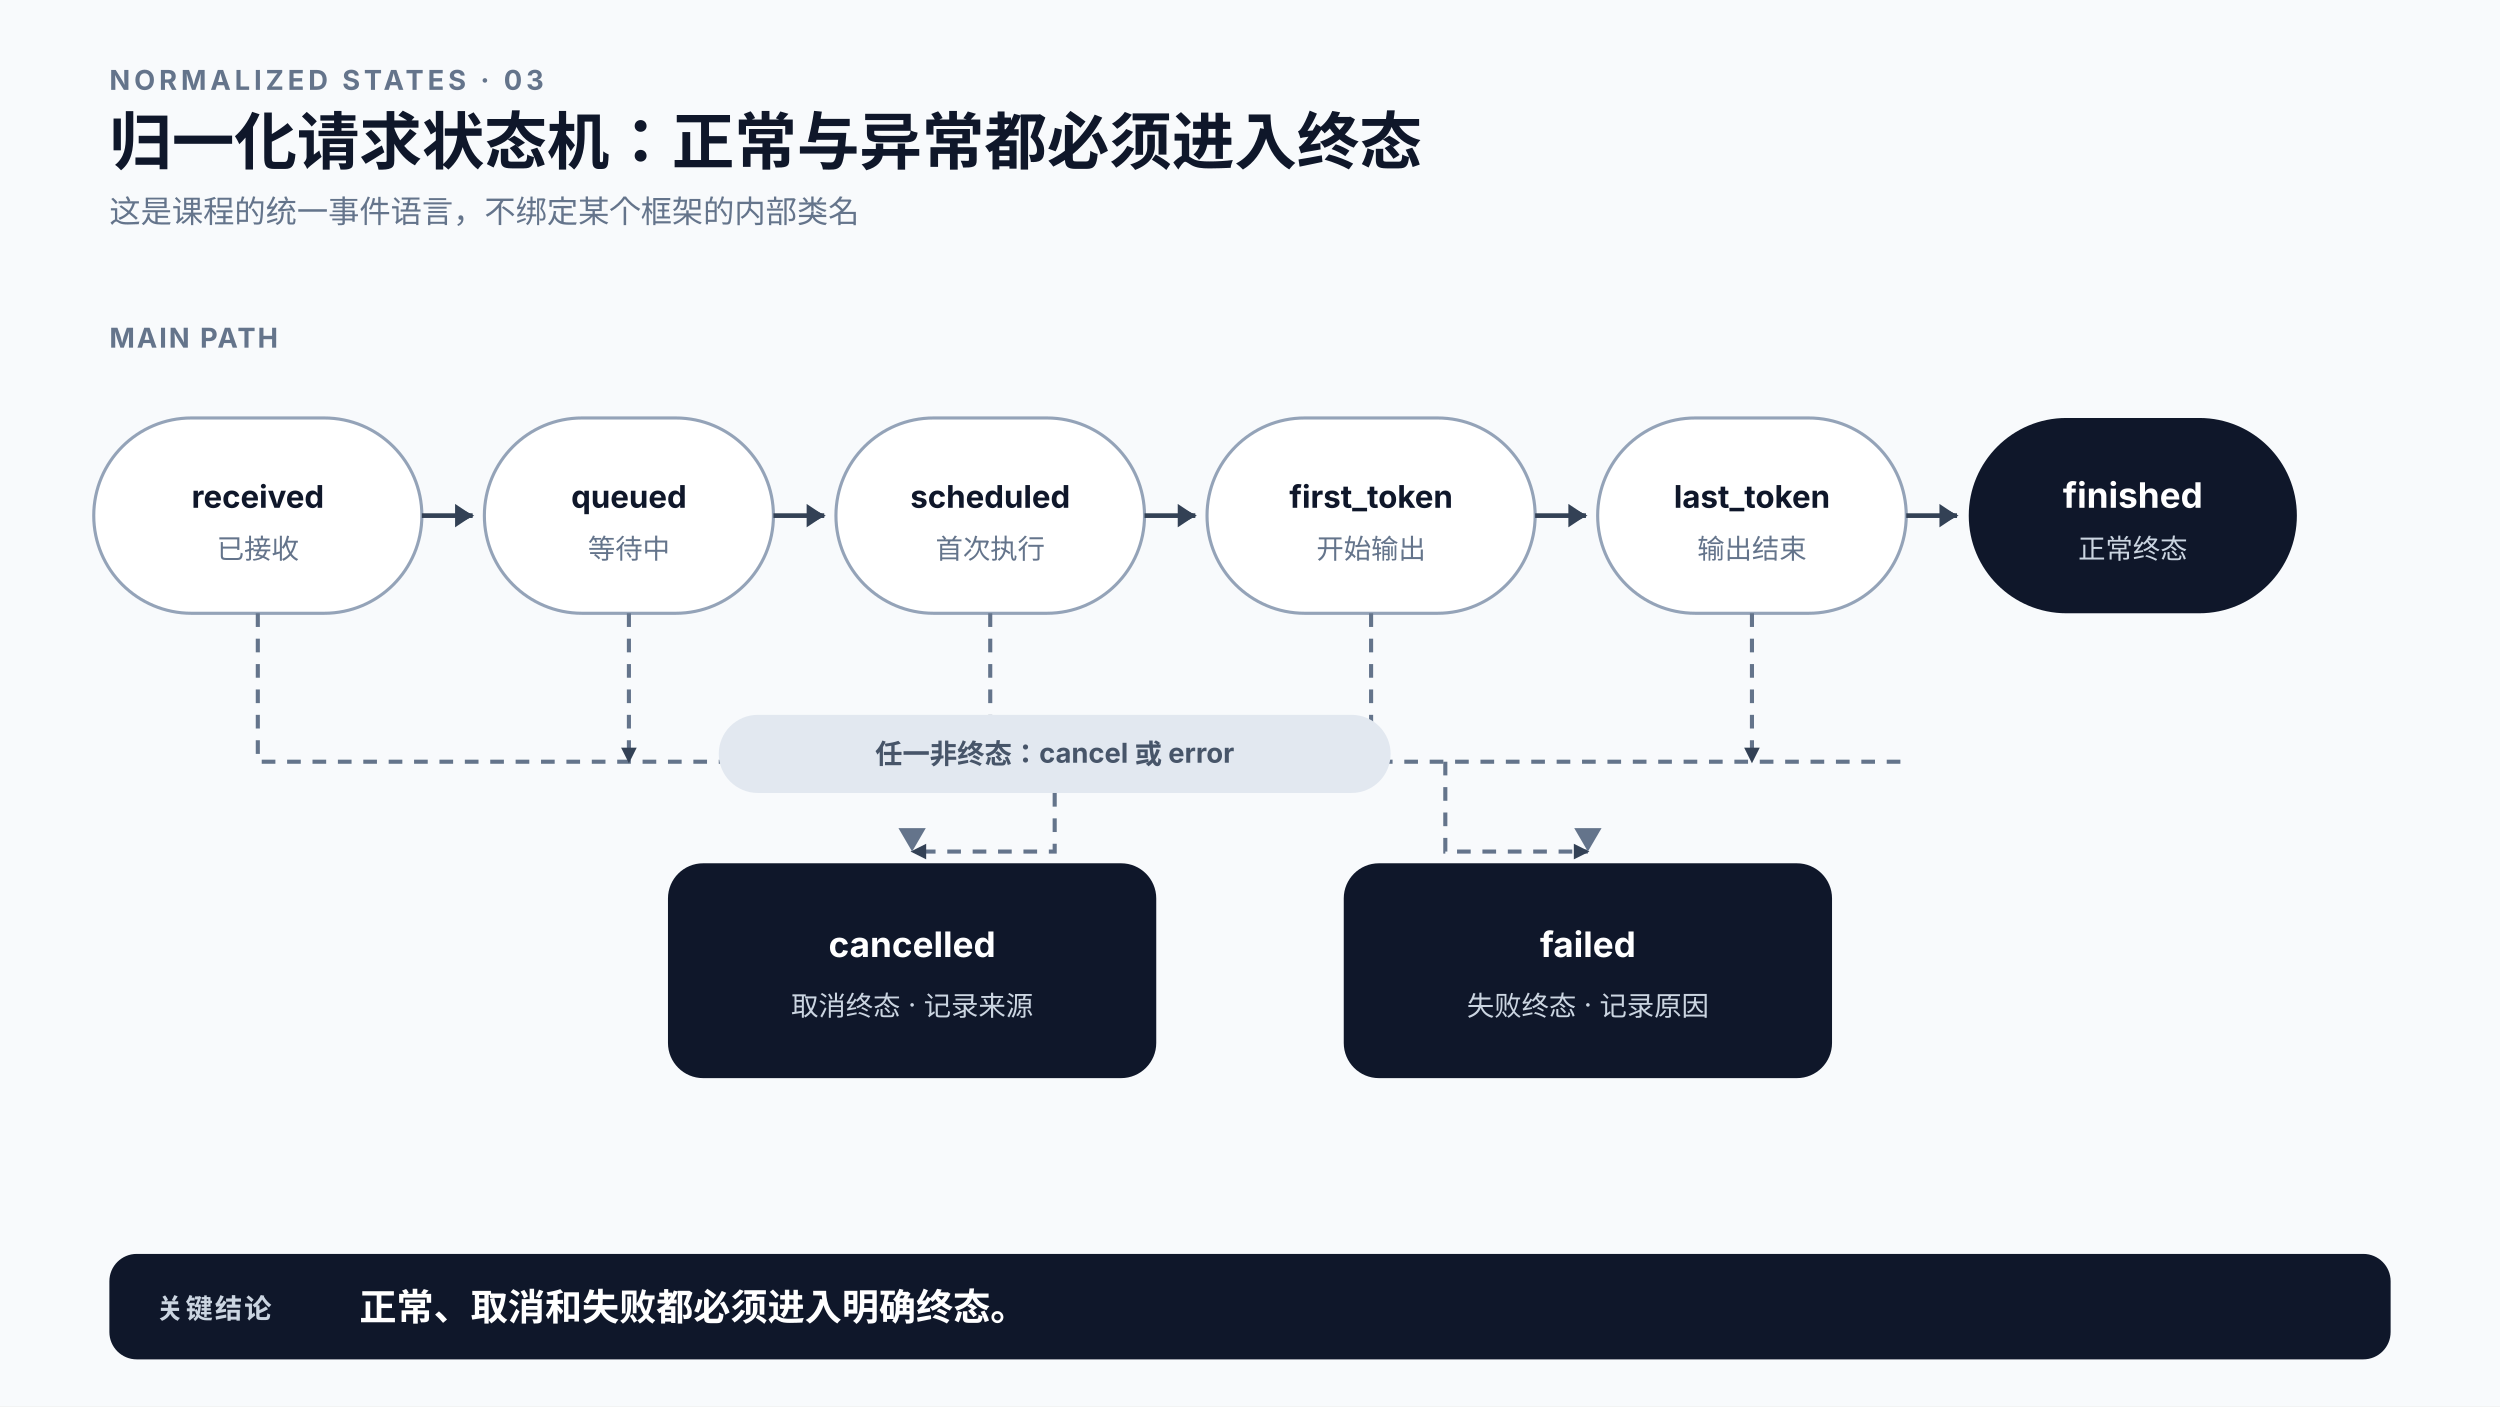
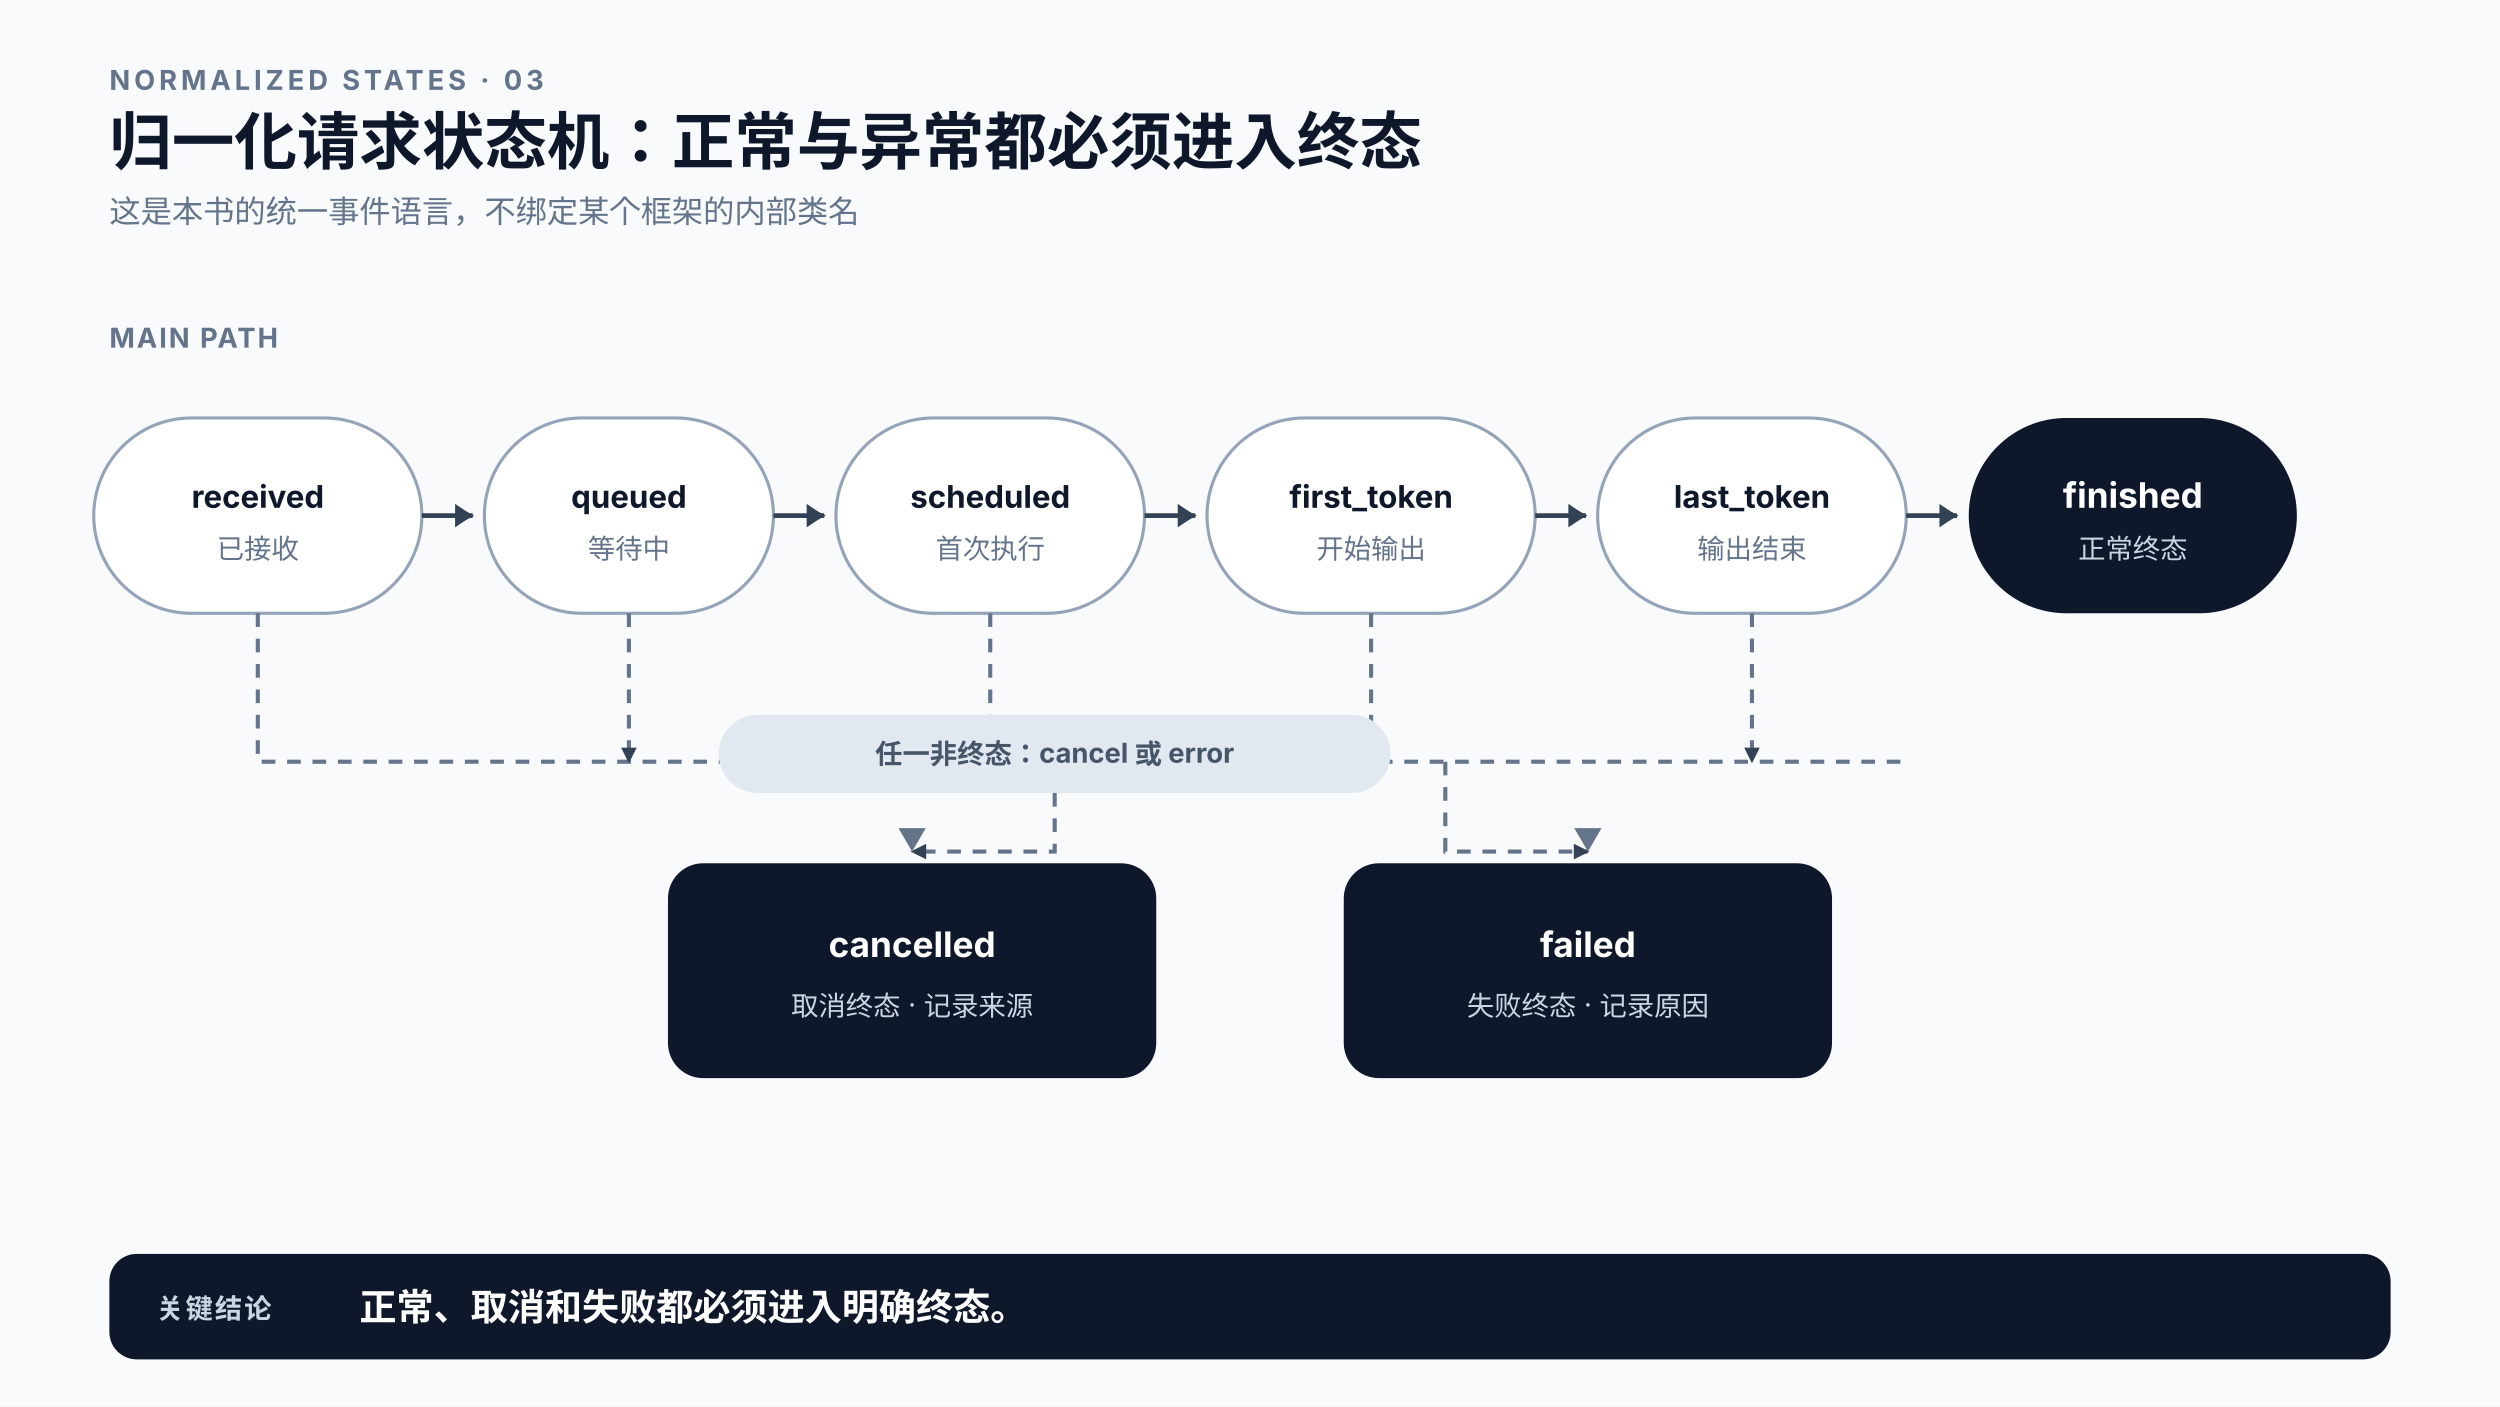
<svg xmlns="http://www.w3.org/2000/svg" width="1280" height="720" viewBox="0 0 1280 720" role="img" aria-labelledby="fig-title fig-desc" data-figure-system="chapter02-v2" fill="#0F172A">
  <defs>
    <marker id="arrow" viewBox="0 0 10 10" refX="9" refY="5" markerWidth="8" markerHeight="8" orient="auto" markerUnits="userSpaceOnUse">
      <path d="M0 0L10 5L0 10Z" fill="#334155" />
    </marker>
    <style>
    text{font-family:-apple-system,BlinkMacSystemFont,"Segoe UI","PingFang SC","Microsoft YaHei",sans-serif}.k{font-size:14px;font-weight:700;letter-spacing:2px;fill:#64748B}.t{font-size:32px;font-weight:750}.sub{font-size:16px;fill:#64748B}.label{font-size:14px;font-weight:750;letter-spacing:1px;fill:#64748B}.state{fill:#FFFFFF;stroke:#94A3B8;stroke-width:1.6}.terminal{fill:#0F172A}.h{font-size:16px;font-weight:750}.hl{font-size:18px;font-weight:750;fill:#FFFFFF}.s{font-size:14px;fill:#64748B}.sl{font-size:14px;fill:#CBD5E1}.flow{fill:none;stroke:#334155;stroke-width:2.4;marker-end:url(#arrow)}.busline{fill:none;stroke:#64748B;stroke-width:2.1;stroke-dasharray:7 6}.exception{fill:none;stroke:#64748B;stroke-width:2.1;stroke-dasharray:7 6;marker-end:url(#arrow)}.bus{fill:#E2E8F0}.bt{font-size:14px;font-weight:700;fill:#475569}.take{fill:#0F172A}.tl{font-size:14px;font-weight:700;letter-spacing:1px;fill:#CBD5E1}.tv{font-size:19px;font-weight:650;fill:#FFFFFF}
  </style>
  </defs>
  <rect width="1280" height="720" fill="#F8FAFC" />
  <text class="k" x="56" y="46">NORMALIZED STATES · 03</text>
  <text class="t" x="56" y="84">归一化请求状态机：正常与异常都必须进入终态</text>
-   <text class="sub" x="56" y="114">这是课程的统一事件语言，不绑定某个框架的内部类名</text>
+   <text class="sub" x="56" y="114">这是本书的统一事件语言，不绑定某个框架的内部类名</text>
  <text class="label" x="56" y="178">MAIN PATH</text>
  <g transform="translate(48 214)">
    <rect class="state" width="168" height="100" rx="50" />
    <text class="h" x="84" y="46" text-anchor="middle">received</text>
    <text class="s" x="84" y="72" text-anchor="middle">已接收</text>
  </g>
  <g transform="translate(248 214)">
    <rect class="state" width="148" height="100" rx="50" />
    <text class="h" x="74" y="46" text-anchor="middle">queued</text>
    <text class="s" x="74" y="72" text-anchor="middle">等待中</text>
  </g>
  <g transform="translate(428 214)">
    <rect class="state" width="158" height="100" rx="50" />
    <text class="h" x="79" y="46" text-anchor="middle">scheduled</text>
    <text class="s" x="79" y="72" text-anchor="middle">首次执行</text>
  </g>
  <g transform="translate(618 214)">
    <rect class="state" width="168" height="100" rx="50" />
    <text class="h" x="84" y="46" text-anchor="middle">first_token</text>
    <text class="s" x="84" y="72" text-anchor="middle">开始输出</text>
  </g>
  <g transform="translate(818 214)">
    <rect class="state" width="158" height="100" rx="50" />
    <text class="h" x="79" y="46" text-anchor="middle">last_token</text>
    <text class="s" x="79" y="72" text-anchor="middle">输出结束</text>
  </g>
  <g transform="translate(1008 214)">
    <rect class="terminal" width="168" height="100" rx="50" />
    <text class="hl" x="84" y="46" text-anchor="middle" fill="#FFFFFF">finished</text>
    <text class="sl" x="84" y="72" text-anchor="middle" fill="#CBD5E1">正常终态</text>
  </g>
  <path class="flow" d="M216 264H242" />
  <path d="M242 264l-9 -6v12z" fill="#334155" />
  <path class="flow" d="M396 264H422" />
  <path d="M422 264l-9 -6v12z" fill="#334155" />
  <path class="flow" d="M586 264H612" />
  <path d="M612 264l-9 -6v12z" fill="#334155" />
  <path class="flow" d="M786 264H812" />
  <path d="M812 264l-9 -6v12z" fill="#334155" />
  <path class="flow" d="M976 264H1002" />
  <path d="M1002 264l-9 -6v12z" fill="#334155" />
  <path class="busline" d="M132 314V390H974" />
  <path class="exception" d="M322 314V390" />
  <path class="exception" d="M507 314V390" />
  <path class="exception" d="M702 314V390" />
  <path class="exception" d="M897 314V390" />
  <rect class="bus" x="368" y="366" width="344" height="40" rx="20" />
  <text class="bt" x="540" y="391" text-anchor="middle">任一非终态：cancel 或 error</text>
  <g transform="translate(342 442)">
    <rect class="terminal" width="250" height="110" rx="18" />
    <text class="hl" x="125" y="48" text-anchor="middle" fill="#FFFFFF">cancelled</text>
    <text class="sl" x="125" y="78" text-anchor="middle" fill="#CBD5E1">取消终态 · 记录来源</text>
  </g>
  <g transform="translate(688 442)">
    <rect class="terminal" width="250" height="110" rx="18" />
    <text class="hl" x="125" y="48" text-anchor="middle" fill="#FFFFFF">failed</text>
    <text class="sl" x="125" y="78" text-anchor="middle" fill="#CBD5E1">失败终态 · 记录原因</text>
  </g>
  <path class="exception" d="M540 406V436H467" />
  <path d="M467 436l-7 -12h14z" fill="#64748B" />
  <path class="exception" d="M740 390V436H813" />
  <path d="M813 436l-7 -12h14z" fill="#64748B" />
  <rect class="take" x="56" y="642" width="1168" height="54" rx="14" />
  <text class="tl" x="80" y="675" fill="#CBD5E1">关键结论</text>
  <text class="tv" x="184" y="676" fill="#FFFFFF">正常、取消和失败都必须进入明确终态。</text>
</svg>
